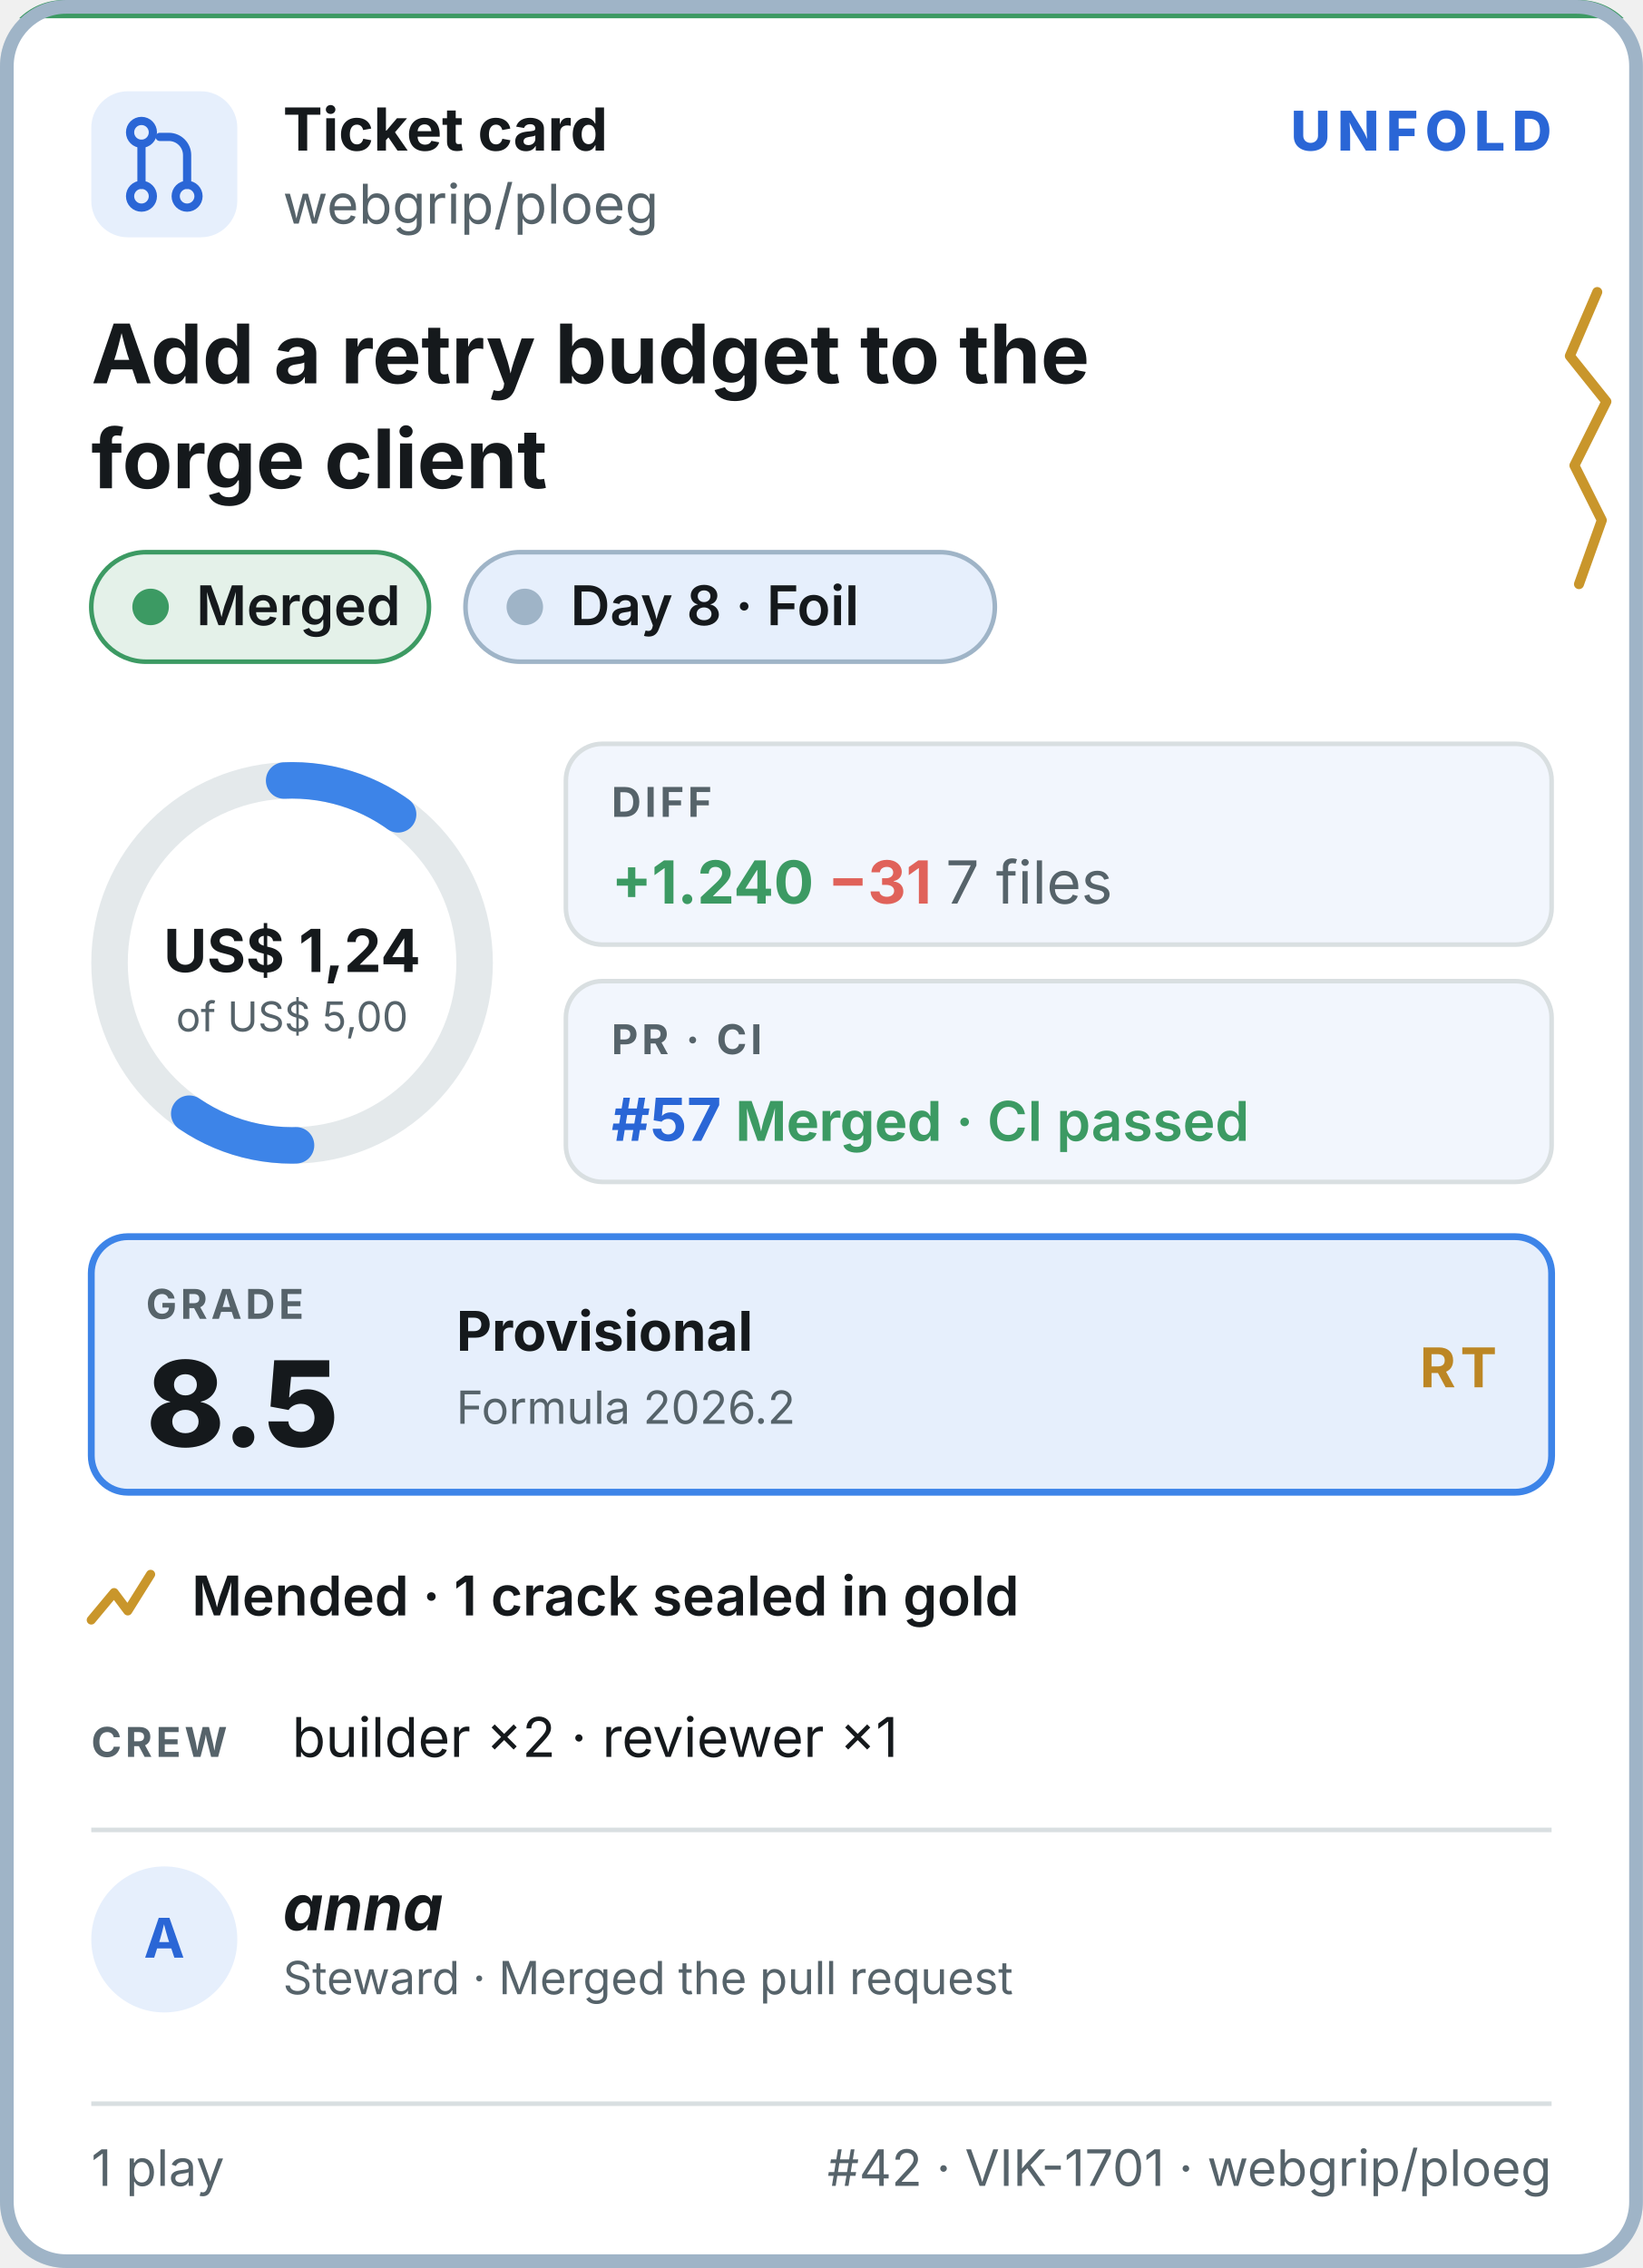
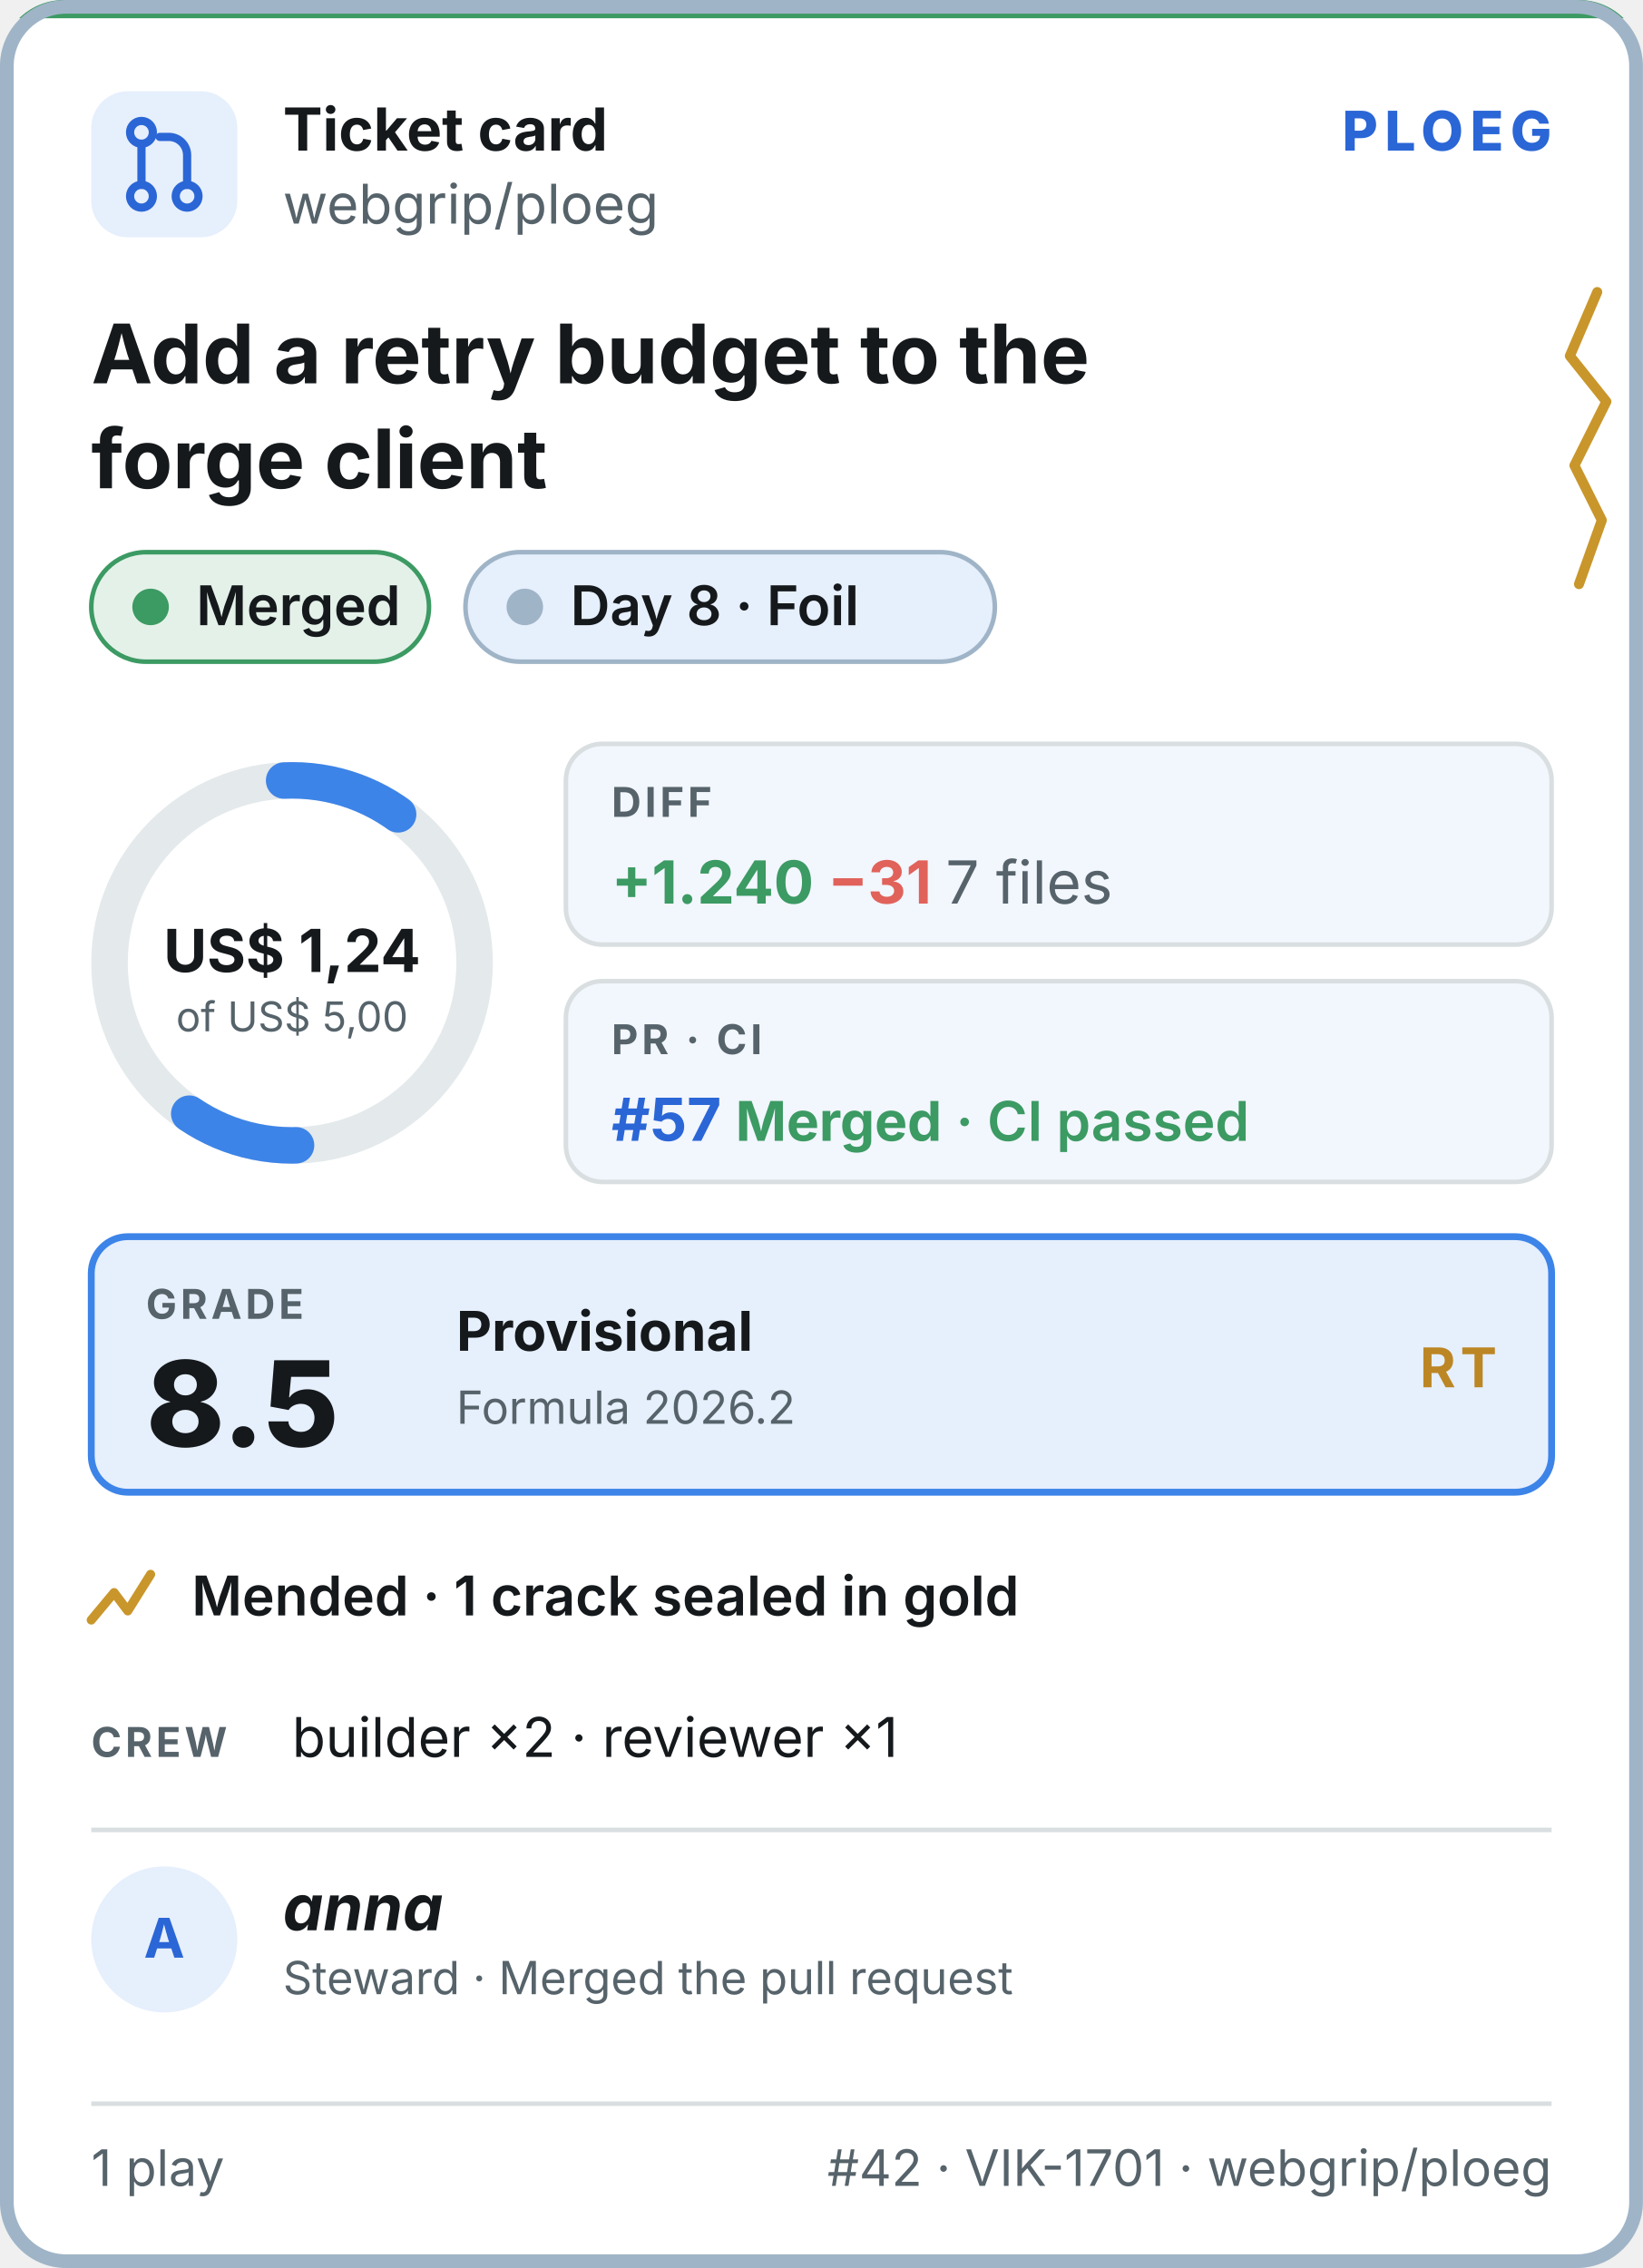
<svg xmlns="http://www.w3.org/2000/svg" width="360" height="497" viewBox="0 0 360 497" role="img" aria-labelledby="card-title card-desc">
  <defs>
    <clipPath id="card-clip">
      <rect x="0" y="0" width="360" height="497" rx="14" />
    </clipPath>
    <linearGradient id="card-sheen" x1="0" y1="0" x2="1" y2="1">
      <stop offset="0" stop-color="#FFFFFF" stop-opacity="0" />
      <stop offset="0.5" stop-color="#9FB4C7" stop-opacity="0.16" />
      <stop offset="1" stop-color="#FFFFFF" stop-opacity="0" />
    </linearGradient>
  </defs>
  <g font-family="Inter, -apple-system, 'Segoe UI', Roboto, Helvetica, Arial, sans-serif">
    <rect x="0.5" y="0.5" width="359" height="496" rx="14" fill="#FFFFFF" stroke="#D9DFE1" />
    <g clip-path="url(#card-clip)">
      <rect x="0" y="0" width="360" height="4" fill="#3C9A63" />
    </g>
    <rect x="1.5" y="1.5" width="357" height="494" rx="13" fill="none" stroke="#9FB4C7" stroke-width="3" data-finish="foil" />
    <rect x="20" y="20" width="32" height="32" rx="8" fill="#E6EFFC" />
    <g fill="none" stroke="#2A66D6" stroke-width="1.8" stroke-linecap="round">
      <circle cx="31" cy="29" r="2.5" />
      <circle cx="31" cy="43" r="2.5" />
      <circle cx="41" cy="43" r="2.5" />
      <path d="M31 31.5 V40.5 M41 40.5 V34 a4 4 0 0 0 -4 -4 H35" />
    </g>
    <text x="62" y="33" font-size="13" font-weight="700" fill="#15191C">Ticket card</text>
    <text x="62" y="49" font-size="12" fill="#56636A">webgrip/ploeg</text>
-     <text x="340" y="33" font-size="12" font-weight="800" letter-spacing="1.5" text-anchor="end" fill="#2A66D6">UNFOLD</text>
+     <text x="340" y="33" font-size="12" font-weight="800" letter-spacing="1.5" text-anchor="end" fill="#2A66D6">PLOEG</text>
    <text x="20" y="84" font-size="18" font-weight="700" fill="#15191C">Add a retry budget to the</text>
    <text x="20" y="107" font-size="18" font-weight="700" fill="#15191C">forge client</text>
    <rect x="20" y="121" width="74" height="24" rx="12" fill="#3C9A63" fill-opacity="0.14" stroke="#3C9A63" />
    <circle cx="33" cy="133" r="4" fill="#3C9A63" />
    <text x="43" y="137" font-size="12" font-weight="600" fill="#15191C">Merged</text>
    <rect x="102" y="121" width="116" height="24" rx="12" fill="#E6EFFC" stroke="#9FB4C7" />
    <circle cx="115" cy="133" r="4" fill="#9FB4C7" />
    <text x="125" y="137" font-size="12" font-weight="600" fill="#15191C">Day 8 · Foil</text>
    <circle cx="64" cy="211" r="40" fill="none" stroke="#E4E9EB" stroke-width="8" />
    <circle cx="64" cy="211" r="40" fill="none" stroke="#3D84E8" stroke-width="8" stroke-linecap="round" pathLength="100" stroke-dasharray="24.8 100" transform="rotate(-90 64 211)" />
    <text x="64" y="213" font-size="13" font-weight="700" text-anchor="middle" fill="#15191C">US$ 1,24</text>
    <text x="64" y="226" font-size="9" text-anchor="middle" fill="#56636A">of US$ 5,00</text>
    <rect x="124" y="163" width="216" height="44" rx="8" fill="#E6EFFC" fill-opacity="0.5" stroke="#D9DFE1" />
    <text x="134" y="179" font-size="9" font-weight="700" letter-spacing="0.8" fill="#56636A">DIFF</text>
    <text x="134" y="198" font-size="13" font-weight="700">
      <tspan fill="#3C9A63">+1.240</tspan>
      <tspan fill="#E0625A">−31</tspan>
      <tspan font-weight="400" fill="#56636A">7 files</tspan>
    </text>
    <rect x="124" y="215" width="216" height="44" rx="8" fill="#E6EFFC" fill-opacity="0.5" stroke="#D9DFE1" />
    <text x="134" y="231" font-size="9" font-weight="700" letter-spacing="0.8" fill="#56636A">PR · CI</text>
    <text x="134" y="250" font-size="13" font-weight="700" fill="#2A66D6">#57 <tspan font-size="12" fill="#3C9A63">Merged</tspan>
      <tspan font-size="12" font-weight="600" fill="#3C9A63">· CI passed</tspan>
    </text>
    <rect x="20" y="271" width="320" height="56" rx="8" fill="#E6EFFC" stroke="#3D84E8" stroke-width="1.5" data-slot="grade" />
    <text x="32" y="289" font-size="9" font-weight="700" letter-spacing="0.8" fill="#56636A">GRADE</text>
    <text x="32" y="317" font-size="26" font-weight="800" fill="#15191C">8.5</text>
    <text x="100" y="296" font-size="12" font-weight="700" fill="#15191C">Provisional</text>
    <text x="100" y="312" font-size="10" fill="#56636A">Formula 2026.2</text>
    <text x="328" y="304" font-size="12" font-weight="700" letter-spacing="1" text-anchor="end" fill="#BC8624">RT</text>
    <g data-slot="condition">
      <path d="M20 355 l5 -6 l3 4 l5 -8" fill="none" stroke="#C9962B" stroke-width="2" stroke-linecap="round" stroke-linejoin="round" />
      <text x="42" y="354" font-size="12" font-weight="600" fill="#15191C">Mended · 1 crack sealed in gold</text>
    </g>
    <text x="20" y="385" font-size="9" font-weight="700" letter-spacing="0.8" fill="#56636A">CREW</text>
    <text x="64" y="385" font-size="12" fill="#15191C">builder ×2 · reviewer ×1</text>
    <line x1="20" y1="401" x2="340" y2="401" stroke="#D9DFE1" />
    <circle cx="36" cy="425" r="16" fill="#E6EFFC" />
    <text x="36" y="429" font-size="12" font-weight="700" text-anchor="middle" fill="#2A66D6">A</text>
    <text x="62" y="423" font-size="14" font-weight="700" font-style="italic" fill="#15191C">anna</text>
    <text x="62" y="437" font-size="10" fill="#56636A">Steward · Merged the pull request</text>
    <path d="M350 64 l-6 14 l8 10 l-7 14 l6 12 l-5 14" fill="none" stroke="#C9962B" stroke-width="2.2" stroke-linecap="round" stroke-linejoin="round" data-crack="1" />
    <line x1="20" y1="461" x2="340" y2="461" stroke="#D9DFE1" />
    <text x="20" y="479" font-size="11" fill="#56636A">1 play</text>
    <text x="340" y="479" font-size="11" text-anchor="end" fill="#56636A">#42 · VIK-1701 · webgrip/ploeg</text>
  </g>
</svg>
